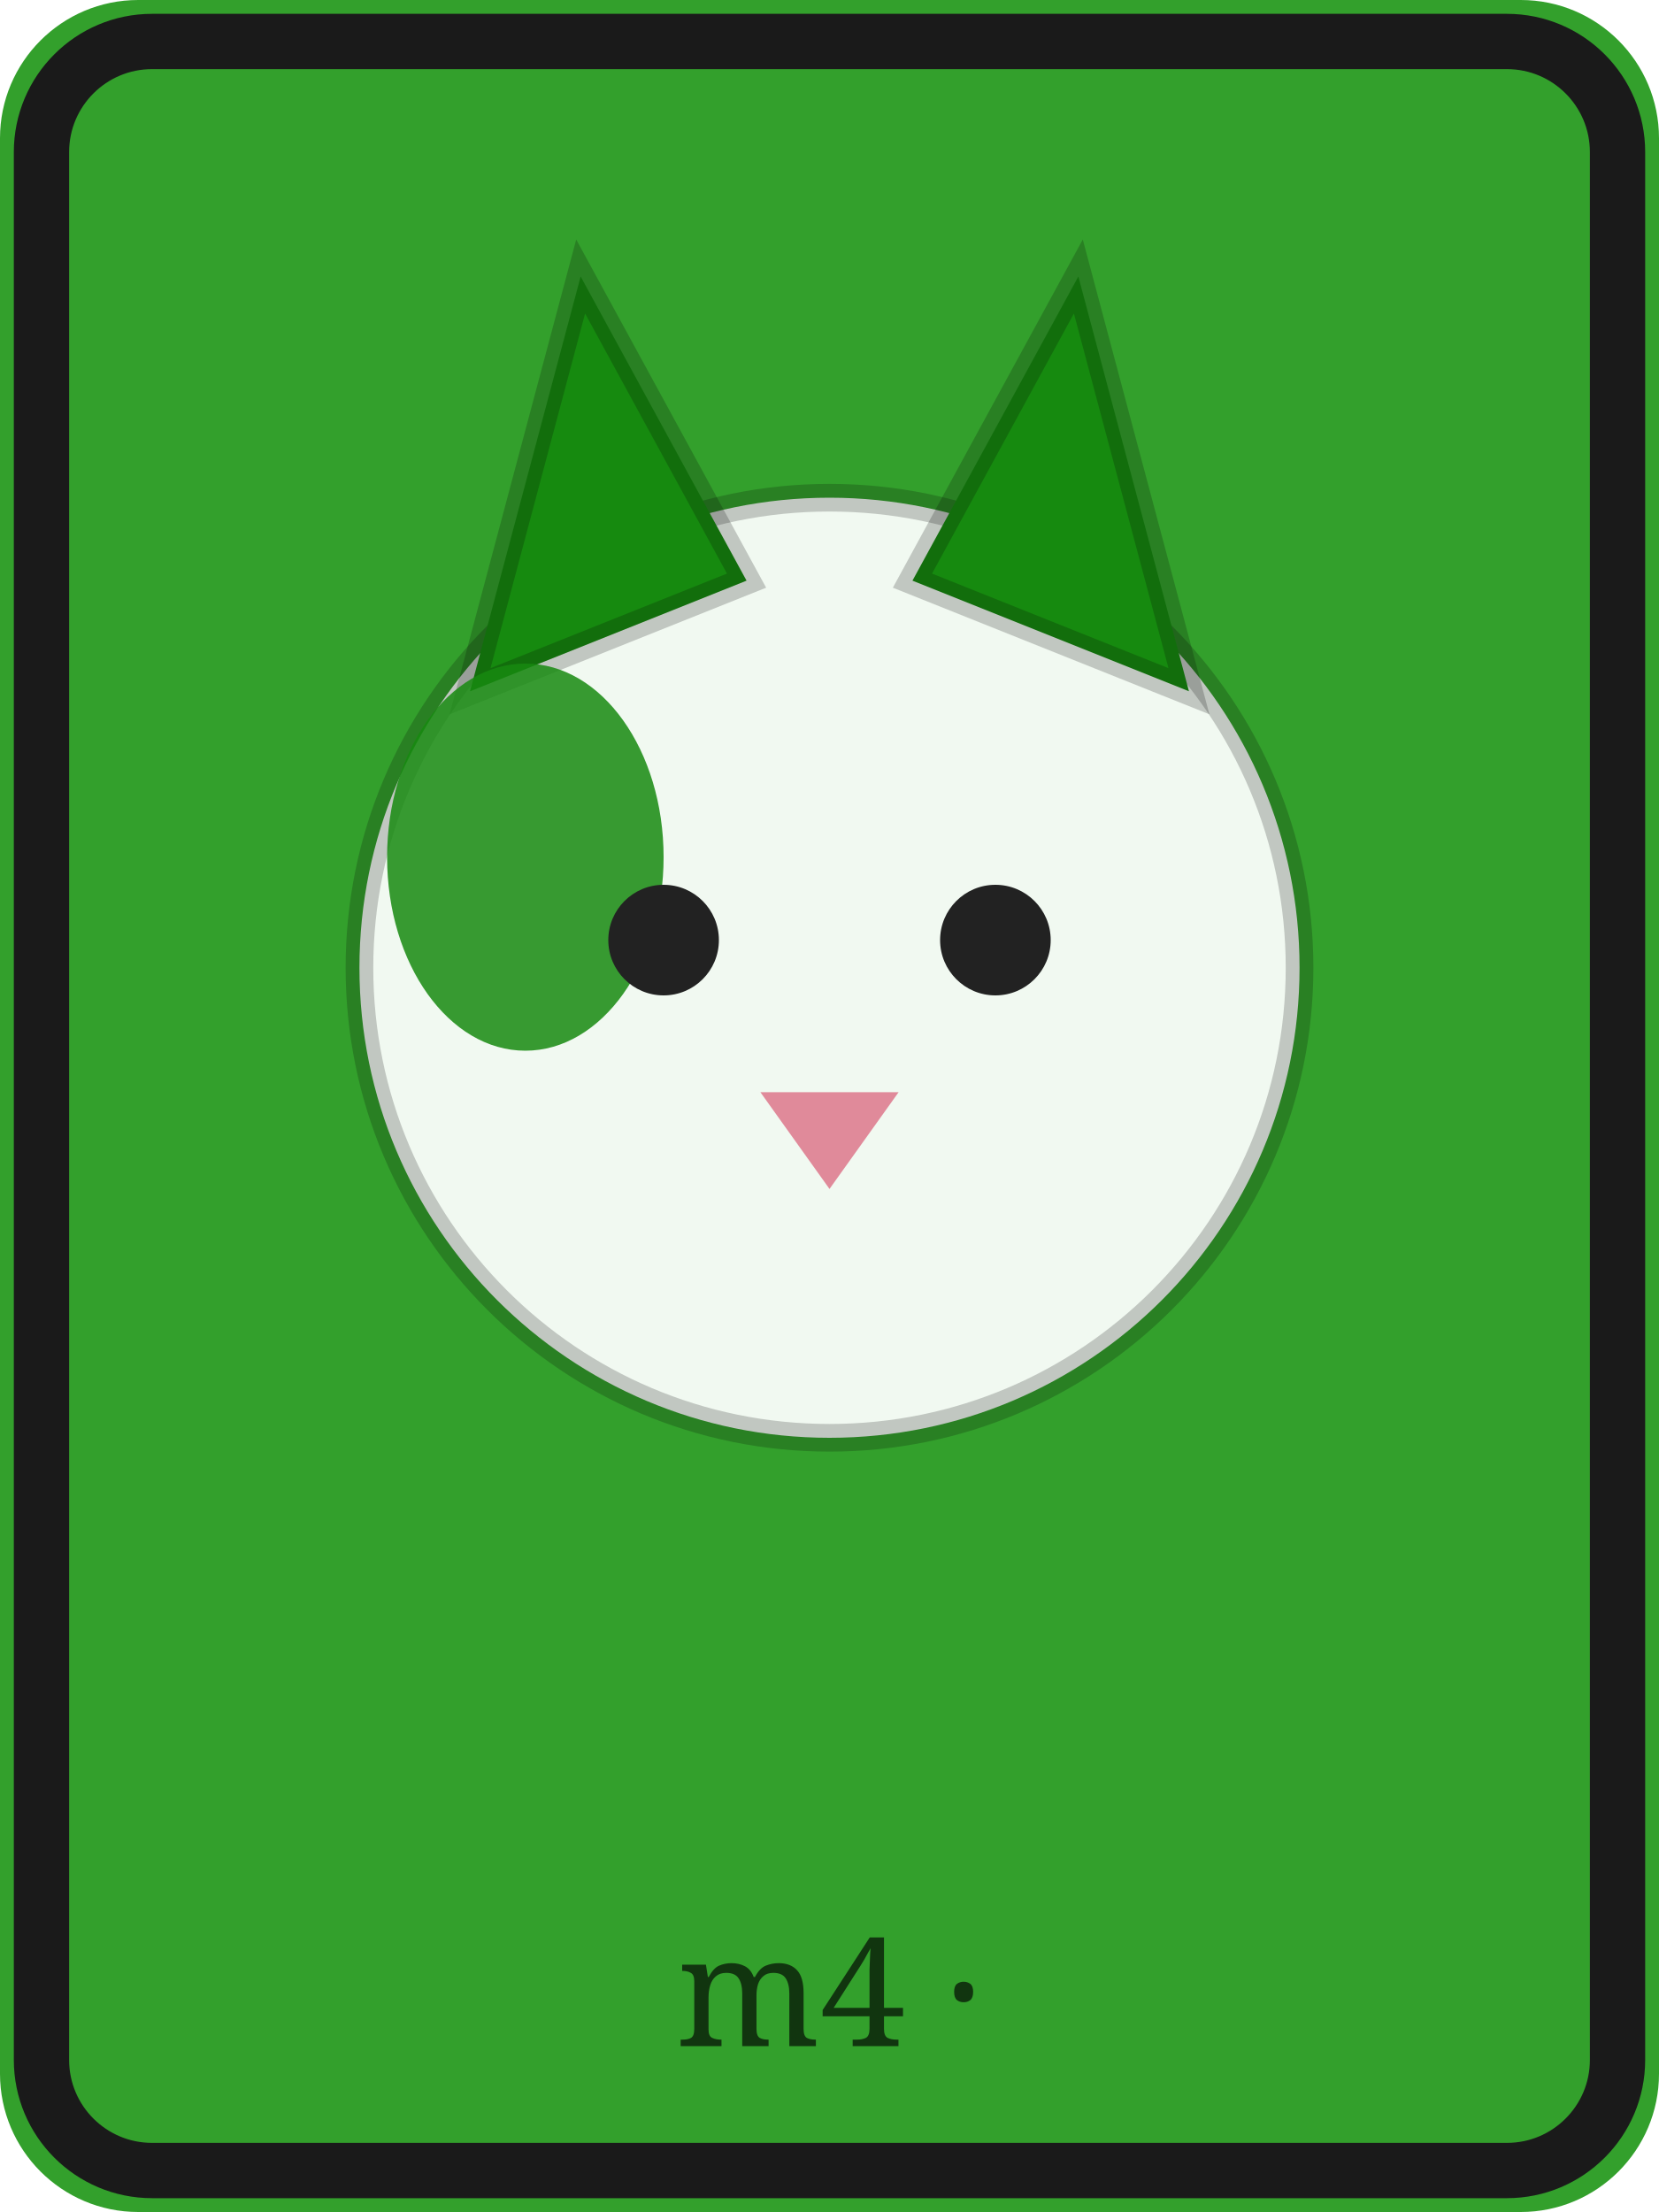
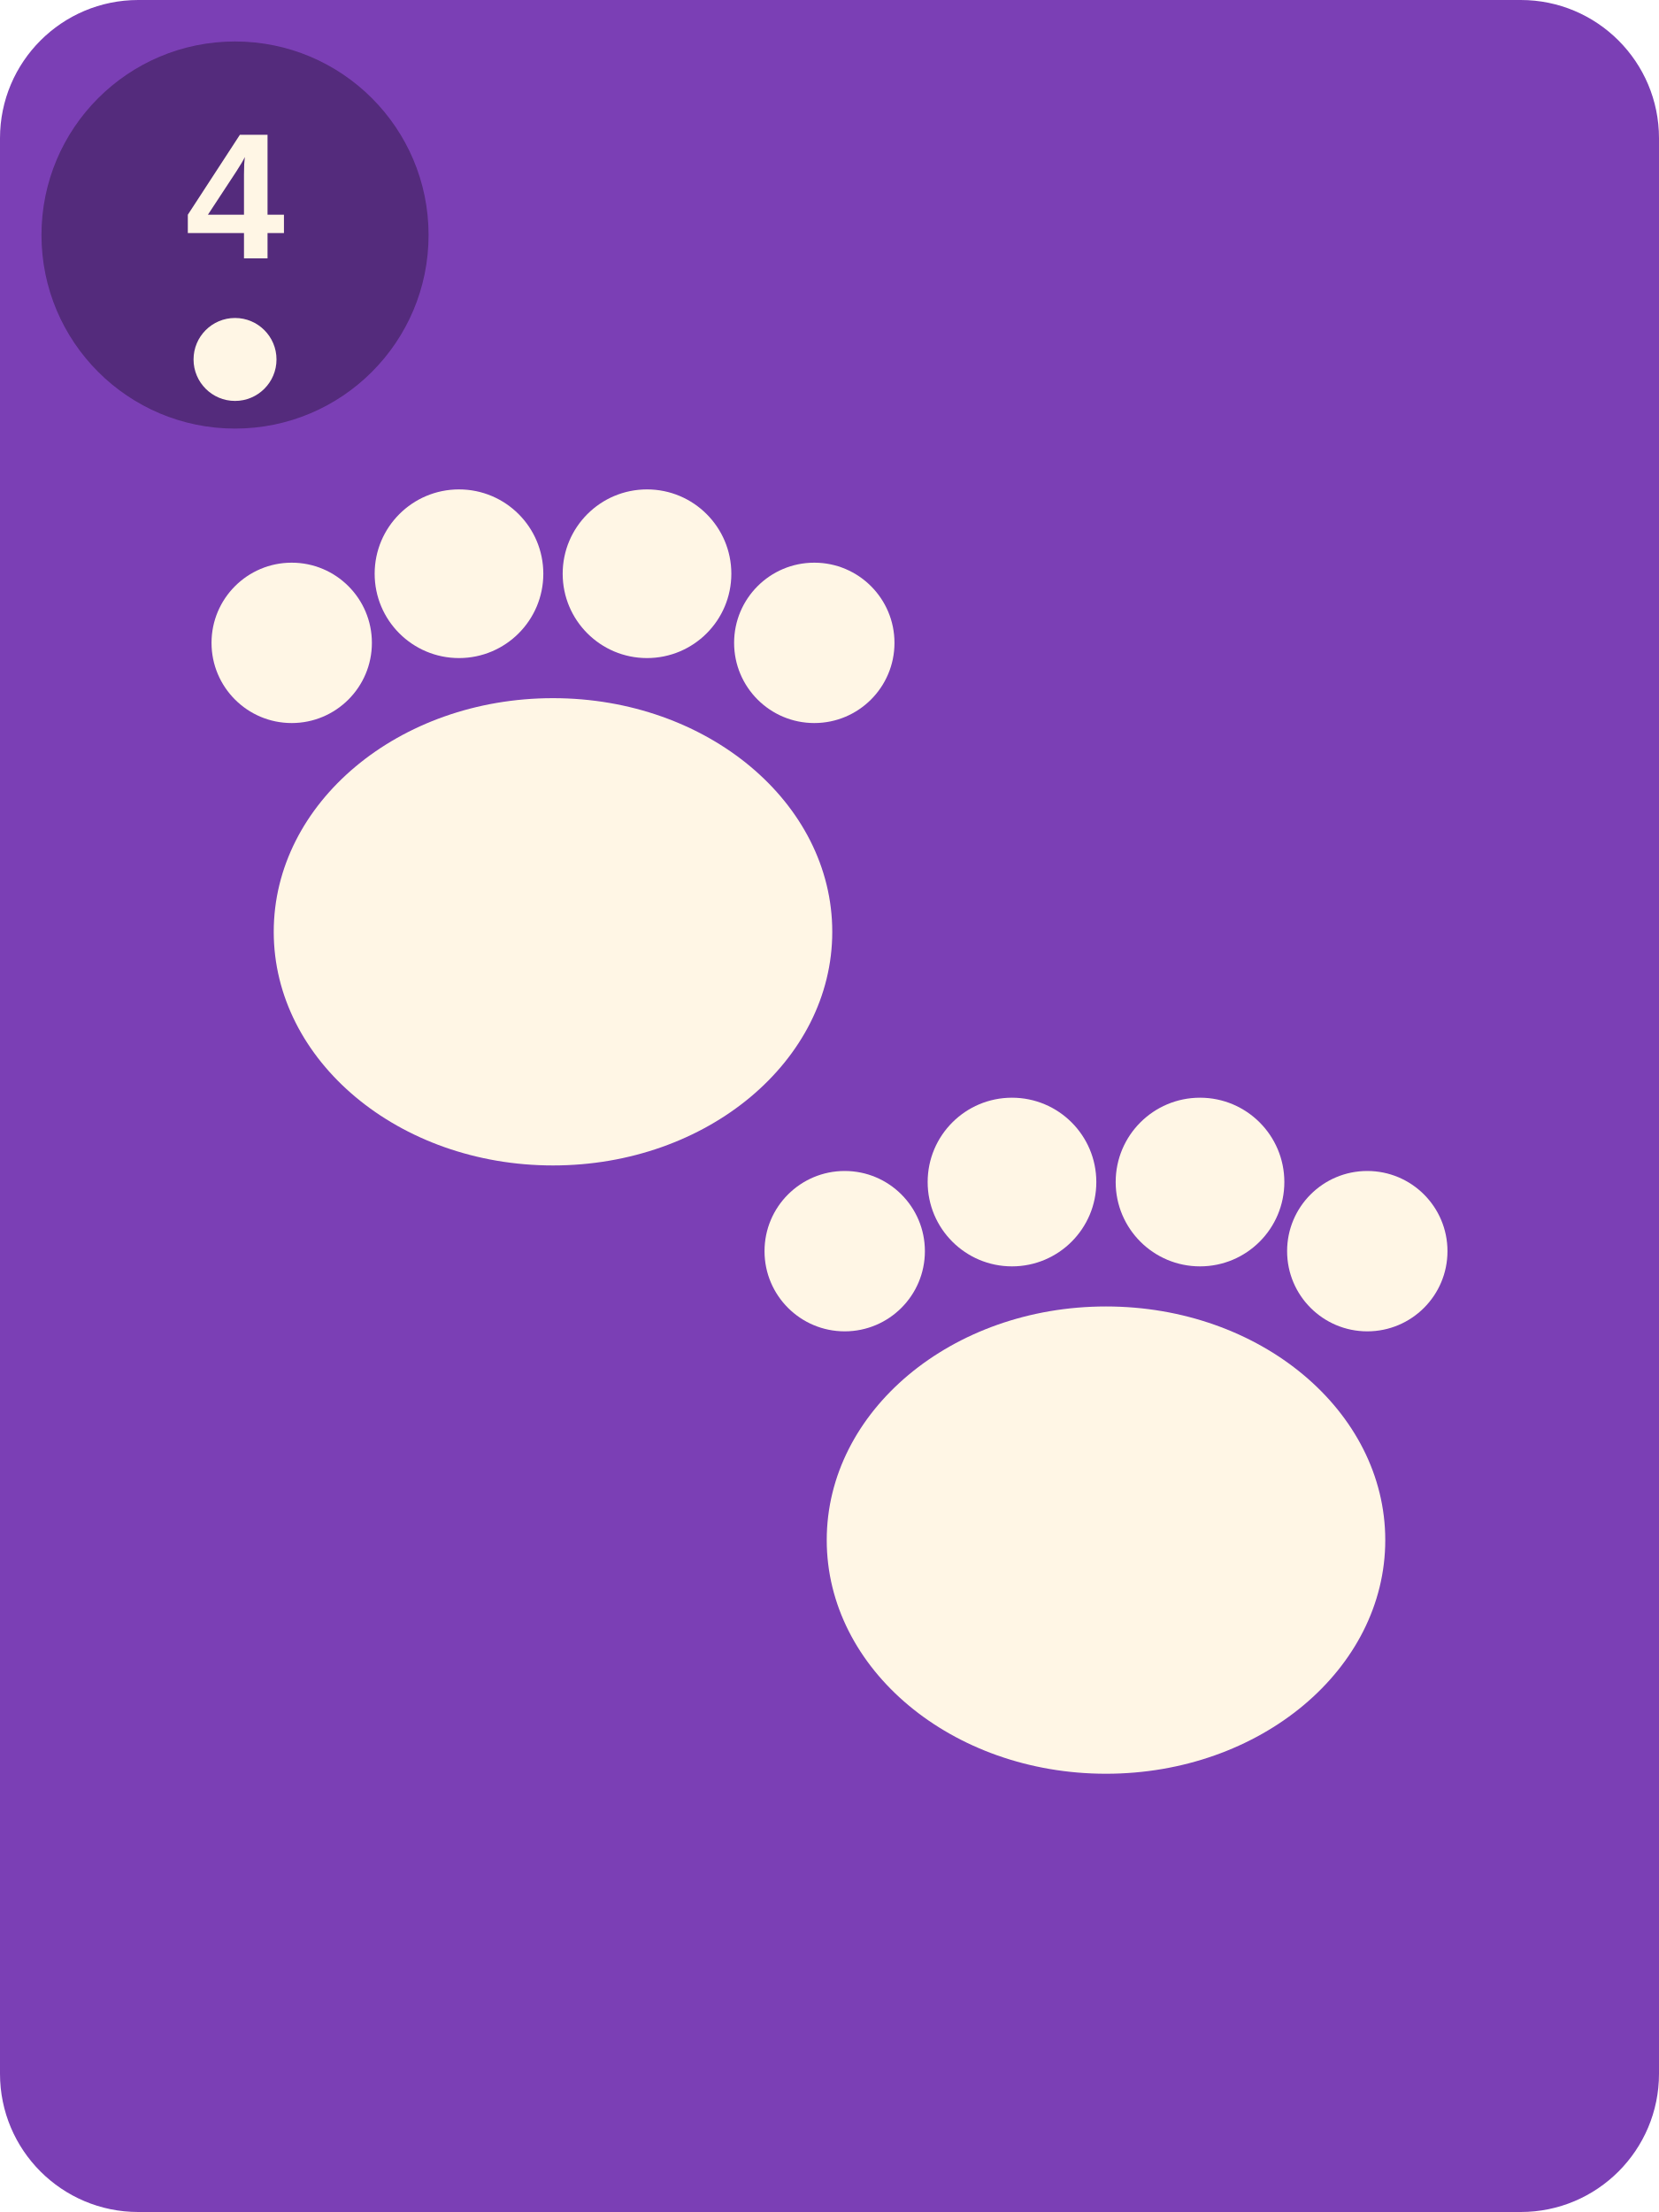
<svg xmlns="http://www.w3.org/2000/svg" viewBox="0 0 120 160">
-   <rect width="120" height="160" rx="10" fill="#33A02C" />
-   <rect x="3" y="3" width="114" height="154" rx="8" fill="none" stroke="#1a1a1a" stroke-width="4" />
-   <circle cx="60" cy="70" r="34" fill="#ffffffee" stroke="#00000033" stroke-width="2" />
-   <polygon points="34,50 42,20 54,42" fill="#168a0f" stroke="#00000033" stroke-width="2" />
-   <polygon points="86,50 78,20 66,42" fill="#168a0f" stroke="#00000033" stroke-width="2" />
-   <ellipse cx="38" cy="62" rx="10" ry="14" fill="#168a0f" opacity="0.85" />
-   <circle cx="48" cy="68" r="4" fill="#222" />
-   <circle cx="72" cy="68" r="4" fill="#222" />
-   <polygon points="60,86 55,79 65,79" fill="#e08a9a" />
-   <text x="60" y="148" font-family="Georgia,serif" font-size="11" fill="#000000aa" text-anchor="middle">m4 ·</text>
+   <rect width="120" height="160" rx="10" fill="#7B3FB5" />
+   <circle cx="21.1" cy="46.5" r="5.8" fill="#FFF6E5" />
+   <circle cx="33.2" cy="41.5" r="6.1" fill="#FFF6E5" />
+   <circle cx="46.8" cy="41.5" r="6.1" fill="#FFF6E5" />
+   <circle cx="58.9" cy="46.5" r="5.8" fill="#FFF6E5" />
+   <ellipse cx="40" cy="67.4" rx="20.2" ry="16.9" fill="#FFF6E5" />
+   <circle cx="61.1" cy="90.5" r="5.8" fill="#FFF6E5" />
+   <circle cx="73.2" cy="85.5" r="6.1" fill="#FFF6E5" />
+   <circle cx="86.8" cy="85.5" r="6.1" fill="#FFF6E5" />
+   <circle cx="98.9" cy="90.5" r="5.8" fill="#FFF6E5" />
+   <ellipse cx="80" cy="111.4" rx="20.2" ry="16.9" fill="#FFF6E5" />
+   <circle cx="17" cy="17" r="14" fill="black" fill-opacity="0.32" />
+   <text x="17" y="15" font-family="system-ui,Arial,sans-serif" font-size="13" font-weight="800" fill="#FFF6E5" text-anchor="middle" dominant-baseline="middle">4</text>
+   <g transform="translate(17,26)">
+     <circle r="3" fill="#FFF6E5" />
+   </g>
</svg>
